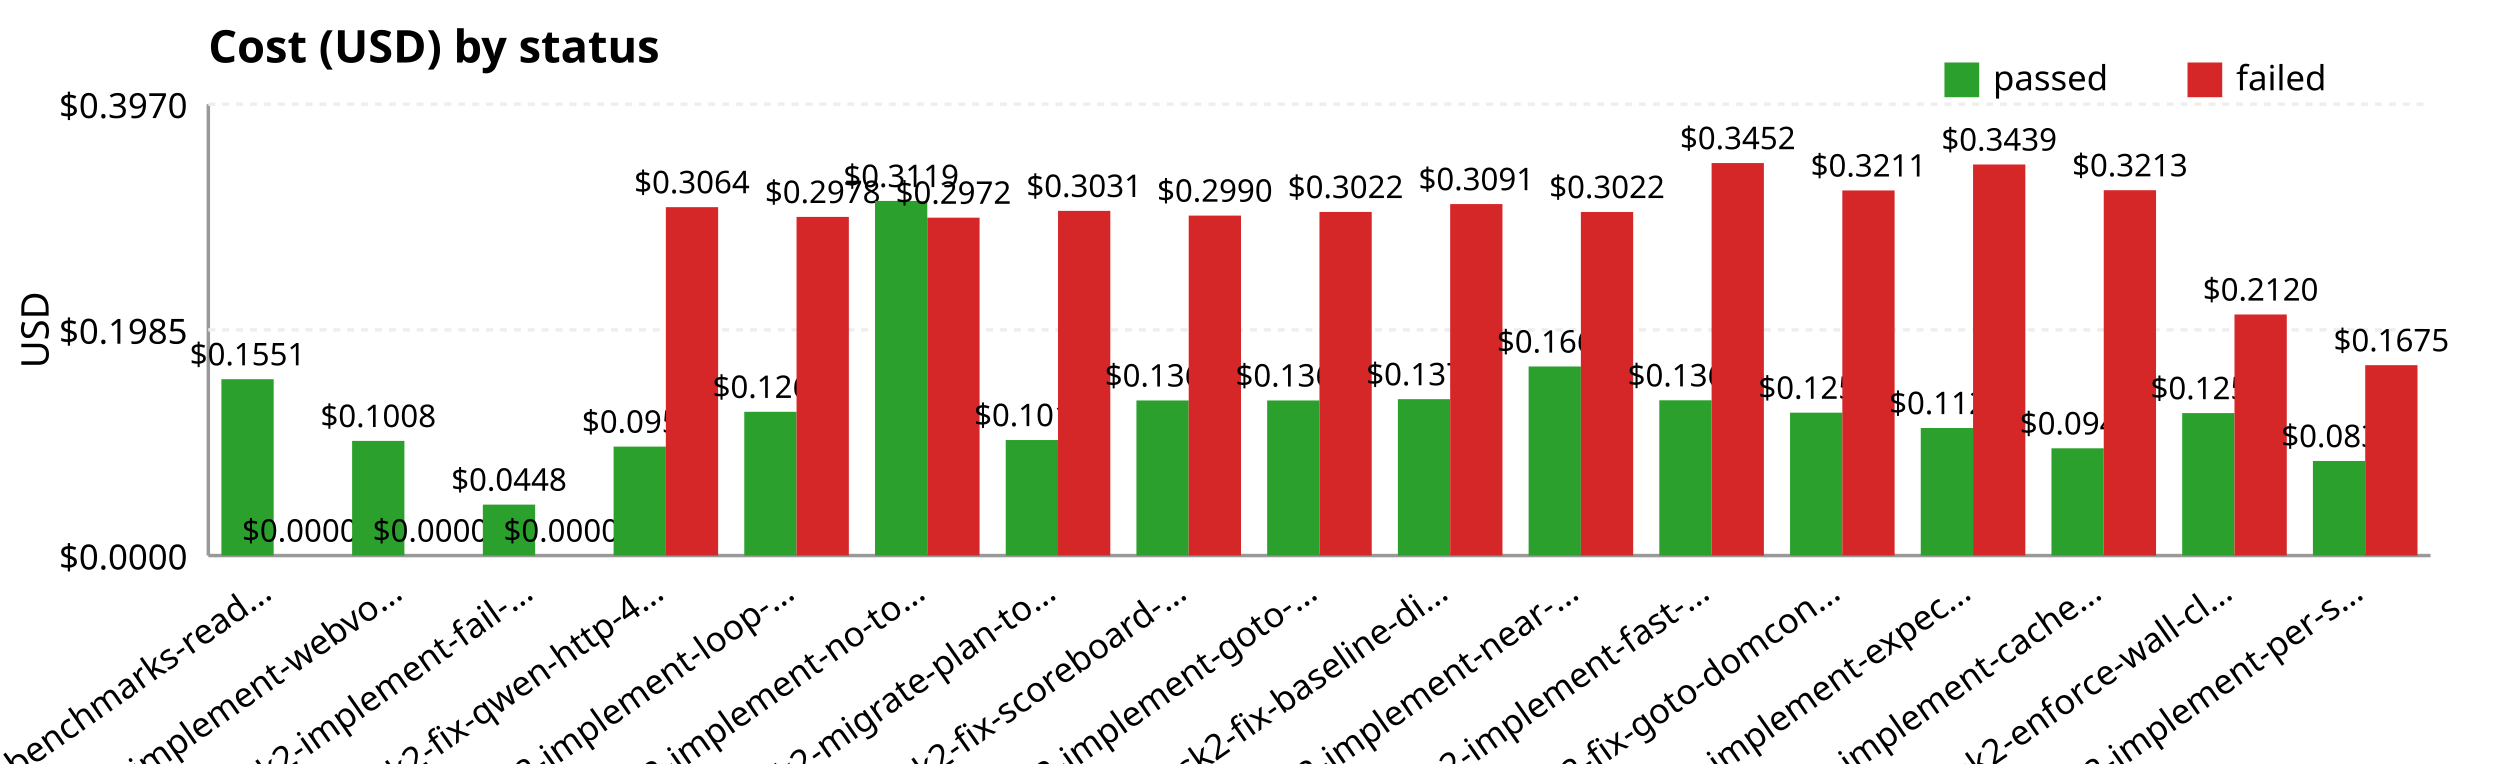
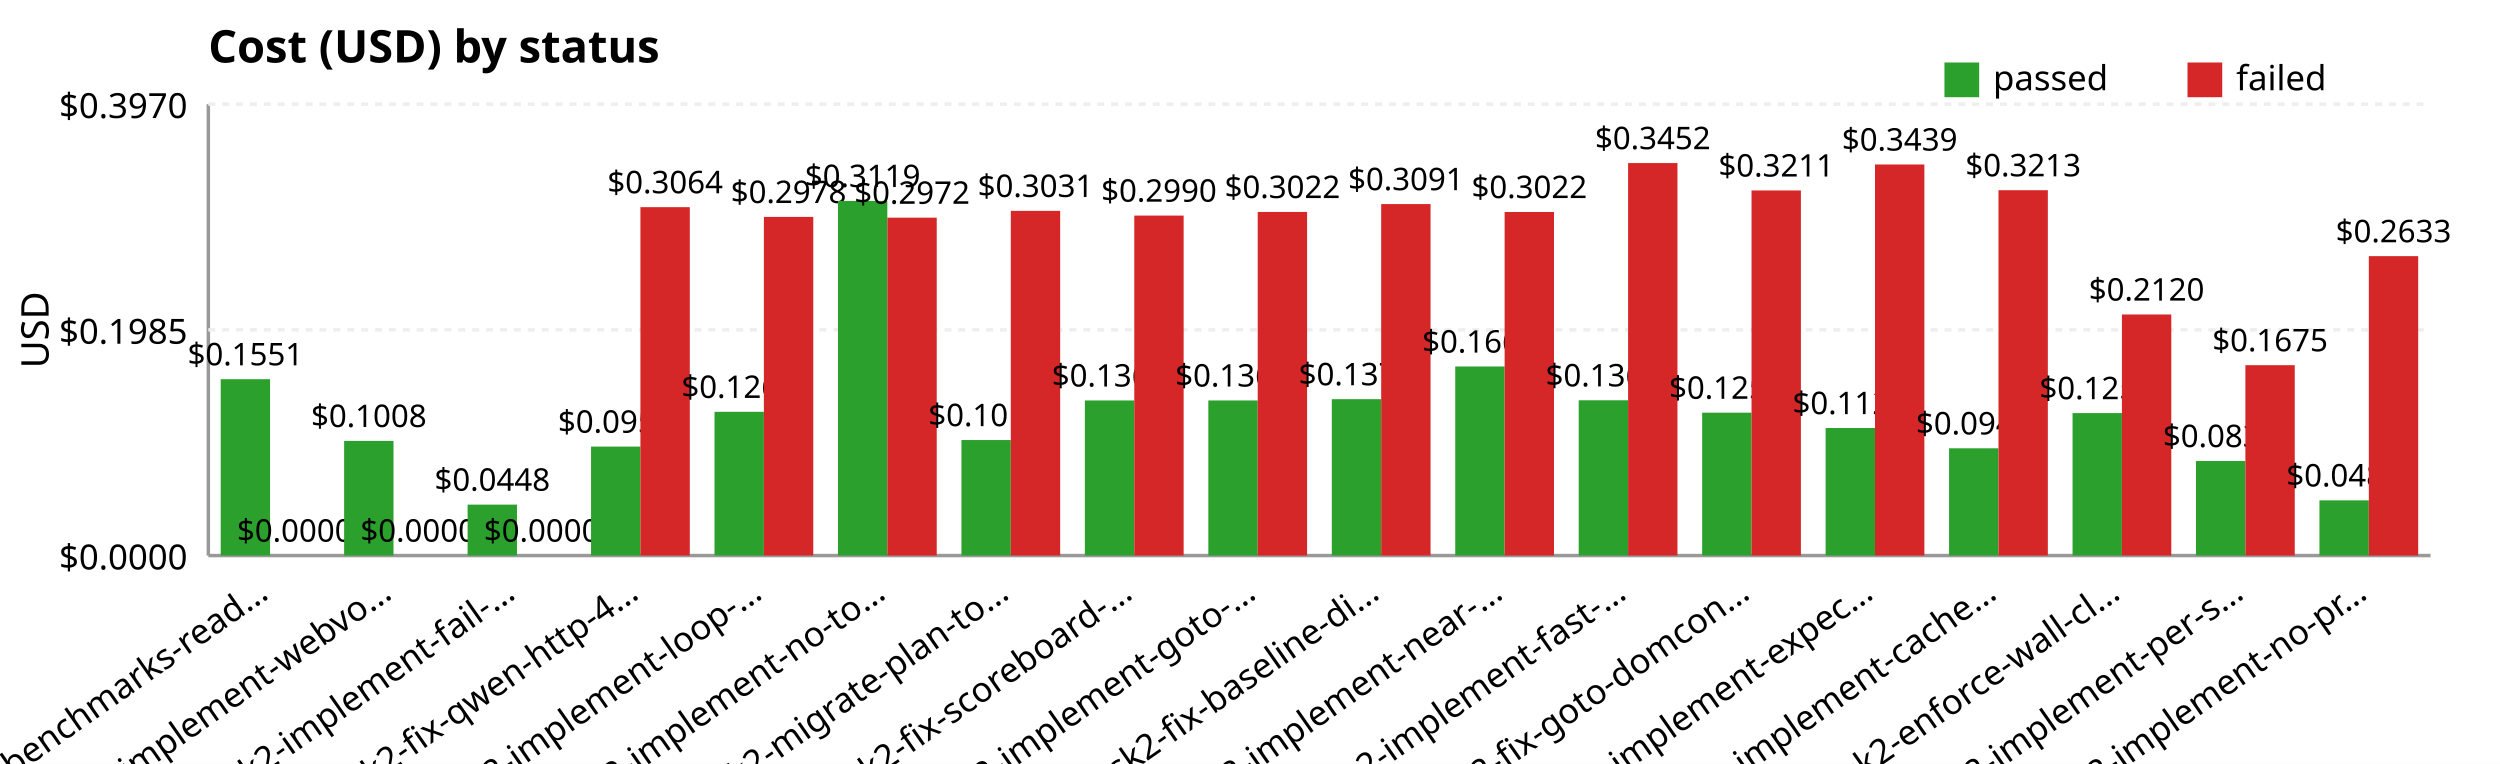
<svg xmlns="http://www.w3.org/2000/svg" viewBox="0 0 720 220" width="720" height="220" font-family="sans-serif">
  <rect width="100%" height="100%" fill="#fff" />
  <text x="60" y="18" font-size="13" font-weight="600">Cost (USD) by status</text>
  <line x1="60" y1="30" x2="60" y2="160" stroke="#999" />
  <line x1="60" y1="160" x2="700" y2="160" stroke="#999" />
  <text x="54" y="164.0" font-size="10" text-anchor="end" fill="#000">$0.0000</text>
  <text x="54" y="99.0" font-size="10" text-anchor="end" fill="#000">$0.1985</text>
  <line x1="60" y1="95.0" x2="700" y2="95.0" stroke="#eee" stroke-dasharray="2,2" />
  <text x="54" y="34.0" font-size="10" text-anchor="end" fill="#000">$0.3970</text>
  <line x1="60" y1="30.0" x2="700" y2="30.0" stroke="#eee" stroke-dasharray="2,2" />
  <text x="14" y="95.0" font-size="11" fill="#000" transform="rotate(-90 14 95.0)" text-anchor="middle">USD</text>
-   <rect x="63.76" y="109.21" width="15.06" height="50.79" fill="#2ca02c" />
-   <text x="71.29" y="105.21" font-size="9" text-anchor="middle" fill="#000">$0.1551</text>
-   <rect x="78.82" y="160.00" width="15.06" height="0.00" fill="#d62728" />
-   <text x="86.35" y="156.00" font-size="9" text-anchor="middle" fill="#000">$0.0000</text>
-   <text x="78.82" y="172" font-size="10" fill="#000" text-anchor="end" transform="rotate(-35 78.82 172)">task2-benchmarks-read…</text>
-   <rect x="101.41" y="126.98" width="15.06" height="33.02" fill="#2ca02c" />
-   <text x="108.94" y="122.98" font-size="9" text-anchor="middle" fill="#000">$0.1008</text>
-   <rect x="116.47" y="160.00" width="15.06" height="0.00" fill="#d62728" />
-   <text x="124.00" y="156.00" font-size="9" text-anchor="middle" fill="#000">$0.0000</text>
-   <text x="116.47" y="172" font-size="10" fill="#000" text-anchor="end" transform="rotate(-35 116.47 172)">task2-implement-webvo…</text>
-   <rect x="139.06" y="145.33" width="15.06" height="14.67" fill="#2ca02c" />
-   <text x="146.59" y="141.33" font-size="9" text-anchor="middle" fill="#000">$0.0448</text>
-   <rect x="154.12" y="160.00" width="15.06" height="0.00" fill="#d62728" />
-   <text x="161.65" y="156.00" font-size="9" text-anchor="middle" fill="#000">$0.0000</text>
-   <text x="154.12" y="172" font-size="10" fill="#000" text-anchor="end" transform="rotate(-35 154.12 172)">task2-implement-fail-…</text>
-   <rect x="176.71" y="128.62" width="15.06" height="31.38" fill="#2ca02c" />
-   <text x="184.24" y="124.62" font-size="9" text-anchor="middle" fill="#000">$0.0958</text>
-   <rect x="191.76" y="59.66" width="15.06" height="100.34" fill="#d62728" />
-   <text x="199.29" y="55.66" font-size="9" text-anchor="middle" fill="#000">$0.3064</text>
-   <text x="191.76" y="172" font-size="10" fill="#000" text-anchor="end" transform="rotate(-35 191.76 172)">task2-fix-qwen-http-4…</text>
-   <rect x="214.35" y="118.60" width="15.06" height="41.40" fill="#2ca02c" />
-   <text x="221.88" y="114.60" font-size="9" text-anchor="middle" fill="#000">$0.1264</text>
-   <rect x="229.41" y="62.47" width="15.06" height="97.53" fill="#d62728" />
-   <text x="236.94" y="58.47" font-size="9" text-anchor="middle" fill="#000">$0.2978</text>
-   <text x="229.41" y="172" font-size="10" fill="#000" text-anchor="end" transform="rotate(-35 229.41 172)">task2-implement-loop-…</text>
-   <rect x="252.00" y="57.87" width="15.06" height="102.13" fill="#2ca02c" />
-   <text x="259.53" y="53.87" font-size="9" text-anchor="middle" fill="#000">$0.3119</text>
-   <rect x="267.06" y="62.69" width="15.06" height="97.31" fill="#d62728" />
-   <text x="274.59" y="58.69" font-size="9" text-anchor="middle" fill="#000">$0.2972</text>
-   <text x="267.06" y="172" font-size="10" fill="#000" text-anchor="end" transform="rotate(-35 267.06 172)">task2-implement-no-to…</text>
-   <rect x="289.65" y="126.73" width="15.06" height="33.27" fill="#2ca02c" />
-   <text x="297.18" y="122.73" font-size="9" text-anchor="middle" fill="#000">$0.1016</text>
-   <rect x="304.71" y="60.73" width="15.06" height="99.27" fill="#d62728" />
-   <text x="312.24" y="56.73" font-size="9" text-anchor="middle" fill="#000">$0.3031</text>
-   <text x="304.71" y="172" font-size="10" fill="#000" text-anchor="end" transform="rotate(-35 304.71 172)">task2-migrate-plan-to…</text>
-   <rect x="327.29" y="115.33" width="15.06" height="44.67" fill="#2ca02c" />
-   <text x="334.82" y="111.33" font-size="9" text-anchor="middle" fill="#000">$0.1364</text>
-   <rect x="342.35" y="62.09" width="15.06" height="97.91" fill="#d62728" />
-   <text x="349.88" y="58.09" font-size="9" text-anchor="middle" fill="#000">$0.2990</text>
-   <text x="342.35" y="172" font-size="10" fill="#000" text-anchor="end" transform="rotate(-35 342.35 172)">task2-fix-scoreboard-…</text>
-   <rect x="364.94" y="115.33" width="15.06" height="44.67" fill="#2ca02c" />
-   <text x="372.47" y="111.33" font-size="9" text-anchor="middle" fill="#000">$0.1364</text>
-   <rect x="380.00" y="61.04" width="15.06" height="98.96" fill="#d62728" />
-   <text x="387.53" y="57.04" font-size="9" text-anchor="middle" fill="#000">$0.3022</text>
-   <text x="380.00" y="172" font-size="10" fill="#000" text-anchor="end" transform="rotate(-35 380.00 172)">task2-implement-goto-…</text>
-   <rect x="402.59" y="114.96" width="15.06" height="45.04" fill="#2ca02c" />
-   <text x="410.12" y="110.96" font-size="9" text-anchor="middle" fill="#000">$0.1376</text>
-   <rect x="417.65" y="58.77" width="15.06" height="101.23" fill="#d62728" />
-   <text x="425.18" y="54.77" font-size="9" text-anchor="middle" fill="#000">$0.3091</text>
-   <text x="417.65" y="172" font-size="10" fill="#000" text-anchor="end" transform="rotate(-35 417.65 172)">task2-fix-baseline-di…</text>
-   <rect x="440.24" y="105.55" width="15.06" height="54.45" fill="#2ca02c" />
-   <text x="447.76" y="101.55" font-size="9" text-anchor="middle" fill="#000">$0.1663</text>
-   <rect x="455.29" y="61.05" width="15.06" height="98.95" fill="#d62728" />
-   <text x="462.82" y="57.05" font-size="9" text-anchor="middle" fill="#000">$0.3022</text>
-   <text x="455.29" y="172" font-size="10" fill="#000" text-anchor="end" transform="rotate(-35 455.29 172)">task2-implement-near-…</text>
-   <rect x="477.88" y="115.28" width="15.06" height="44.72" fill="#2ca02c" />
-   <text x="485.41" y="111.28" font-size="9" text-anchor="middle" fill="#000">$0.1366</text>
-   <rect x="492.94" y="46.96" width="15.06" height="113.04" fill="#d62728" />
-   <text x="500.47" y="42.96" font-size="9" text-anchor="middle" fill="#000">$0.3452</text>
-   <text x="492.94" y="172" font-size="10" fill="#000" text-anchor="end" transform="rotate(-35 492.94 172)">task2-implement-fast-…</text>
-   <rect x="515.53" y="118.85" width="15.06" height="41.15" fill="#2ca02c" />
-   <text x="523.06" y="114.85" font-size="9" text-anchor="middle" fill="#000">$0.1256</text>
-   <rect x="530.59" y="54.85" width="15.06" height="105.15" fill="#d62728" />
-   <text x="538.12" y="50.85" font-size="9" text-anchor="middle" fill="#000">$0.3211</text>
-   <text x="530.59" y="172" font-size="10" fill="#000" text-anchor="end" transform="rotate(-35 530.59 172)">task2-fix-goto-domcon…</text>
-   <rect x="553.18" y="123.27" width="15.06" height="36.73" fill="#2ca02c" />
-   <text x="560.71" y="119.27" font-size="9" text-anchor="middle" fill="#000">$0.1122</text>
-   <rect x="568.24" y="47.37" width="15.06" height="112.63" fill="#d62728" />
-   <text x="575.76" y="43.37" font-size="9" text-anchor="middle" fill="#000">$0.3439</text>
-   <text x="568.24" y="172" font-size="10" fill="#000" text-anchor="end" transform="rotate(-35 568.24 172)">task2-implement-expec…</text>
-   <rect x="590.82" y="129.11" width="15.06" height="30.89" fill="#2ca02c" />
-   <text x="598.35" y="125.11" font-size="9" text-anchor="middle" fill="#000">$0.0943</text>
-   <rect x="605.88" y="54.78" width="15.06" height="105.22" fill="#d62728" />
-   <text x="613.41" y="50.78" font-size="9" text-anchor="middle" fill="#000">$0.3213</text>
-   <text x="605.88" y="172" font-size="10" fill="#000" text-anchor="end" transform="rotate(-35 605.88 172)">task2-implement-cache…</text>
-   <rect x="628.47" y="118.97" width="15.06" height="41.03" fill="#2ca02c" />
-   <text x="636.00" y="114.97" font-size="9" text-anchor="middle" fill="#000">$0.1253</text>
-   <rect x="643.53" y="90.57" width="15.06" height="69.43" fill="#d62728" />
-   <text x="651.06" y="86.57" font-size="9" text-anchor="middle" fill="#000">$0.2120</text>
-   <text x="643.53" y="172" font-size="10" fill="#000" text-anchor="end" transform="rotate(-35 643.53 172)">task2-enforce-wall-cl…</text>
-   <rect x="666.12" y="132.76" width="15.06" height="27.24" fill="#2ca02c" />
-   <text x="673.65" y="128.76" font-size="9" text-anchor="middle" fill="#000">$0.0832</text>
-   <rect x="681.18" y="105.17" width="15.06" height="54.83" fill="#d62728" />
-   <text x="688.71" y="101.17" font-size="9" text-anchor="middle" fill="#000">$0.1675</text>
-   <text x="681.18" y="172" font-size="10" fill="#000" text-anchor="end" transform="rotate(-35 681.18 172)">task2-implement-per-s…</text>
+   <rect x="63.56" y="109.21" width="14.22" height="50.79" fill="#2ca02c" />
+   <text x="70.67" y="105.21" font-size="9" text-anchor="middle" fill="#000">$0.1551</text>
+   <rect x="77.78" y="160.00" width="14.22" height="0.00" fill="#d62728" />
+   <text x="84.89" y="156.00" font-size="9" text-anchor="middle" fill="#000">$0.0000</text>
+   <text x="77.78" y="172" font-size="10" fill="#000" text-anchor="end" transform="rotate(-35 77.78 172)">task2-benchmarks-read…</text>
+   <rect x="99.11" y="126.98" width="14.22" height="33.02" fill="#2ca02c" />
+   <text x="106.22" y="122.98" font-size="9" text-anchor="middle" fill="#000">$0.1008</text>
+   <rect x="113.33" y="160.00" width="14.22" height="0.00" fill="#d62728" />
+   <text x="120.44" y="156.00" font-size="9" text-anchor="middle" fill="#000">$0.0000</text>
+   <text x="113.33" y="172" font-size="10" fill="#000" text-anchor="end" transform="rotate(-35 113.33 172)">task2-implement-webvo…</text>
+   <rect x="134.67" y="145.33" width="14.22" height="14.67" fill="#2ca02c" />
+   <text x="141.78" y="141.33" font-size="9" text-anchor="middle" fill="#000">$0.0448</text>
+   <rect x="148.89" y="160.00" width="14.22" height="0.00" fill="#d62728" />
+   <text x="156.00" y="156.00" font-size="9" text-anchor="middle" fill="#000">$0.0000</text>
+   <text x="148.89" y="172" font-size="10" fill="#000" text-anchor="end" transform="rotate(-35 148.89 172)">task2-implement-fail-…</text>
+   <rect x="170.22" y="128.62" width="14.22" height="31.38" fill="#2ca02c" />
+   <text x="177.33" y="124.62" font-size="9" text-anchor="middle" fill="#000">$0.0958</text>
+   <rect x="184.44" y="59.66" width="14.22" height="100.34" fill="#d62728" />
+   <text x="191.56" y="55.66" font-size="9" text-anchor="middle" fill="#000">$0.3064</text>
+   <text x="184.44" y="172" font-size="10" fill="#000" text-anchor="end" transform="rotate(-35 184.44 172)">task2-fix-qwen-http-4…</text>
+   <rect x="205.78" y="118.60" width="14.22" height="41.40" fill="#2ca02c" />
+   <text x="212.89" y="114.60" font-size="9" text-anchor="middle" fill="#000">$0.1264</text>
+   <rect x="220.00" y="62.47" width="14.22" height="97.53" fill="#d62728" />
+   <text x="227.11" y="58.47" font-size="9" text-anchor="middle" fill="#000">$0.2978</text>
+   <text x="220.00" y="172" font-size="10" fill="#000" text-anchor="end" transform="rotate(-35 220.00 172)">task2-implement-loop-…</text>
+   <rect x="241.33" y="57.87" width="14.22" height="102.13" fill="#2ca02c" />
+   <text x="248.44" y="53.87" font-size="9" text-anchor="middle" fill="#000">$0.3119</text>
+   <rect x="255.56" y="62.69" width="14.22" height="97.31" fill="#d62728" />
+   <text x="262.67" y="58.69" font-size="9" text-anchor="middle" fill="#000">$0.2972</text>
+   <text x="255.56" y="172" font-size="10" fill="#000" text-anchor="end" transform="rotate(-35 255.56 172)">task2-implement-no-to…</text>
+   <rect x="276.89" y="126.73" width="14.22" height="33.27" fill="#2ca02c" />
+   <text x="284.00" y="122.73" font-size="9" text-anchor="middle" fill="#000">$0.1016</text>
+   <rect x="291.11" y="60.73" width="14.22" height="99.27" fill="#d62728" />
+   <text x="298.22" y="56.73" font-size="9" text-anchor="middle" fill="#000">$0.3031</text>
+   <text x="291.11" y="172" font-size="10" fill="#000" text-anchor="end" transform="rotate(-35 291.11 172)">task2-migrate-plan-to…</text>
+   <rect x="312.44" y="115.33" width="14.22" height="44.67" fill="#2ca02c" />
+   <text x="319.56" y="111.33" font-size="9" text-anchor="middle" fill="#000">$0.1364</text>
+   <rect x="326.67" y="62.09" width="14.22" height="97.91" fill="#d62728" />
+   <text x="333.78" y="58.09" font-size="9" text-anchor="middle" fill="#000">$0.2990</text>
+   <text x="326.67" y="172" font-size="10" fill="#000" text-anchor="end" transform="rotate(-35 326.67 172)">task2-fix-scoreboard-…</text>
+   <rect x="348.00" y="115.33" width="14.22" height="44.67" fill="#2ca02c" />
+   <text x="355.11" y="111.33" font-size="9" text-anchor="middle" fill="#000">$0.1364</text>
+   <rect x="362.22" y="61.04" width="14.22" height="98.96" fill="#d62728" />
+   <text x="369.33" y="57.04" font-size="9" text-anchor="middle" fill="#000">$0.3022</text>
+   <text x="362.22" y="172" font-size="10" fill="#000" text-anchor="end" transform="rotate(-35 362.22 172)">task2-implement-goto-…</text>
+   <rect x="383.56" y="114.96" width="14.22" height="45.04" fill="#2ca02c" />
+   <text x="390.67" y="110.96" font-size="9" text-anchor="middle" fill="#000">$0.1376</text>
+   <rect x="397.78" y="58.77" width="14.22" height="101.23" fill="#d62728" />
+   <text x="404.89" y="54.77" font-size="9" text-anchor="middle" fill="#000">$0.3091</text>
+   <text x="397.78" y="172" font-size="10" fill="#000" text-anchor="end" transform="rotate(-35 397.78 172)">task2-fix-baseline-di…</text>
+   <rect x="419.11" y="105.55" width="14.22" height="54.45" fill="#2ca02c" />
+   <text x="426.22" y="101.55" font-size="9" text-anchor="middle" fill="#000">$0.1663</text>
+   <rect x="433.33" y="61.05" width="14.22" height="98.95" fill="#d62728" />
+   <text x="440.44" y="57.05" font-size="9" text-anchor="middle" fill="#000">$0.3022</text>
+   <text x="433.33" y="172" font-size="10" fill="#000" text-anchor="end" transform="rotate(-35 433.33 172)">task2-implement-near-…</text>
+   <rect x="454.67" y="115.28" width="14.22" height="44.72" fill="#2ca02c" />
+   <text x="461.78" y="111.28" font-size="9" text-anchor="middle" fill="#000">$0.1366</text>
+   <rect x="468.89" y="46.96" width="14.22" height="113.04" fill="#d62728" />
+   <text x="476.00" y="42.96" font-size="9" text-anchor="middle" fill="#000">$0.3452</text>
+   <text x="468.89" y="172" font-size="10" fill="#000" text-anchor="end" transform="rotate(-35 468.89 172)">task2-implement-fast-…</text>
+   <rect x="490.22" y="118.85" width="14.22" height="41.15" fill="#2ca02c" />
+   <text x="497.33" y="114.85" font-size="9" text-anchor="middle" fill="#000">$0.1256</text>
+   <rect x="504.44" y="54.85" width="14.22" height="105.15" fill="#d62728" />
+   <text x="511.56" y="50.85" font-size="9" text-anchor="middle" fill="#000">$0.3211</text>
+   <text x="504.44" y="172" font-size="10" fill="#000" text-anchor="end" transform="rotate(-35 504.44 172)">task2-fix-goto-domcon…</text>
+   <rect x="525.78" y="123.27" width="14.22" height="36.73" fill="#2ca02c" />
+   <text x="532.89" y="119.27" font-size="9" text-anchor="middle" fill="#000">$0.1122</text>
+   <rect x="540.00" y="47.37" width="14.22" height="112.63" fill="#d62728" />
+   <text x="547.11" y="43.37" font-size="9" text-anchor="middle" fill="#000">$0.3439</text>
+   <text x="540.00" y="172" font-size="10" fill="#000" text-anchor="end" transform="rotate(-35 540.00 172)">task2-implement-expec…</text>
+   <rect x="561.33" y="129.11" width="14.22" height="30.89" fill="#2ca02c" />
+   <text x="568.44" y="125.11" font-size="9" text-anchor="middle" fill="#000">$0.0943</text>
+   <rect x="575.56" y="54.78" width="14.22" height="105.22" fill="#d62728" />
+   <text x="582.67" y="50.78" font-size="9" text-anchor="middle" fill="#000">$0.3213</text>
+   <text x="575.56" y="172" font-size="10" fill="#000" text-anchor="end" transform="rotate(-35 575.56 172)">task2-implement-cache…</text>
+   <rect x="596.89" y="118.97" width="14.22" height="41.03" fill="#2ca02c" />
+   <text x="604.00" y="114.97" font-size="9" text-anchor="middle" fill="#000">$0.1253</text>
+   <rect x="611.11" y="90.57" width="14.22" height="69.43" fill="#d62728" />
+   <text x="618.22" y="86.57" font-size="9" text-anchor="middle" fill="#000">$0.2120</text>
+   <text x="611.11" y="172" font-size="10" fill="#000" text-anchor="end" transform="rotate(-35 611.11 172)">task2-enforce-wall-cl…</text>
+   <rect x="632.44" y="132.76" width="14.22" height="27.24" fill="#2ca02c" />
+   <text x="639.56" y="128.76" font-size="9" text-anchor="middle" fill="#000">$0.0832</text>
+   <rect x="646.67" y="105.17" width="14.22" height="54.83" fill="#d62728" />
+   <text x="653.78" y="101.17" font-size="9" text-anchor="middle" fill="#000">$0.1675</text>
+   <text x="646.67" y="172" font-size="10" fill="#000" text-anchor="end" transform="rotate(-35 646.67 172)">task2-implement-per-s…</text>
+   <rect x="668.00" y="144.10" width="14.22" height="15.90" fill="#2ca02c" />
+   <text x="675.11" y="140.10" font-size="9" text-anchor="middle" fill="#000">$0.0485</text>
+   <rect x="682.22" y="73.77" width="14.22" height="86.23" fill="#d62728" />
+   <text x="689.33" y="69.77" font-size="9" text-anchor="middle" fill="#000">$0.2633</text>
+   <text x="682.22" y="172" font-size="10" fill="#000" text-anchor="end" transform="rotate(-35 682.22 172)">task2-implement-no-pr…</text>
  <rect x="560" y="18" width="10" height="10" fill="#2ca02c" />
  <text x="574" y="26" font-size="10" fill="#000">passed</text>
  <rect x="630" y="18" width="10" height="10" fill="#d62728" />
  <text x="644" y="26" font-size="10" fill="#000">failed</text>
</svg>
